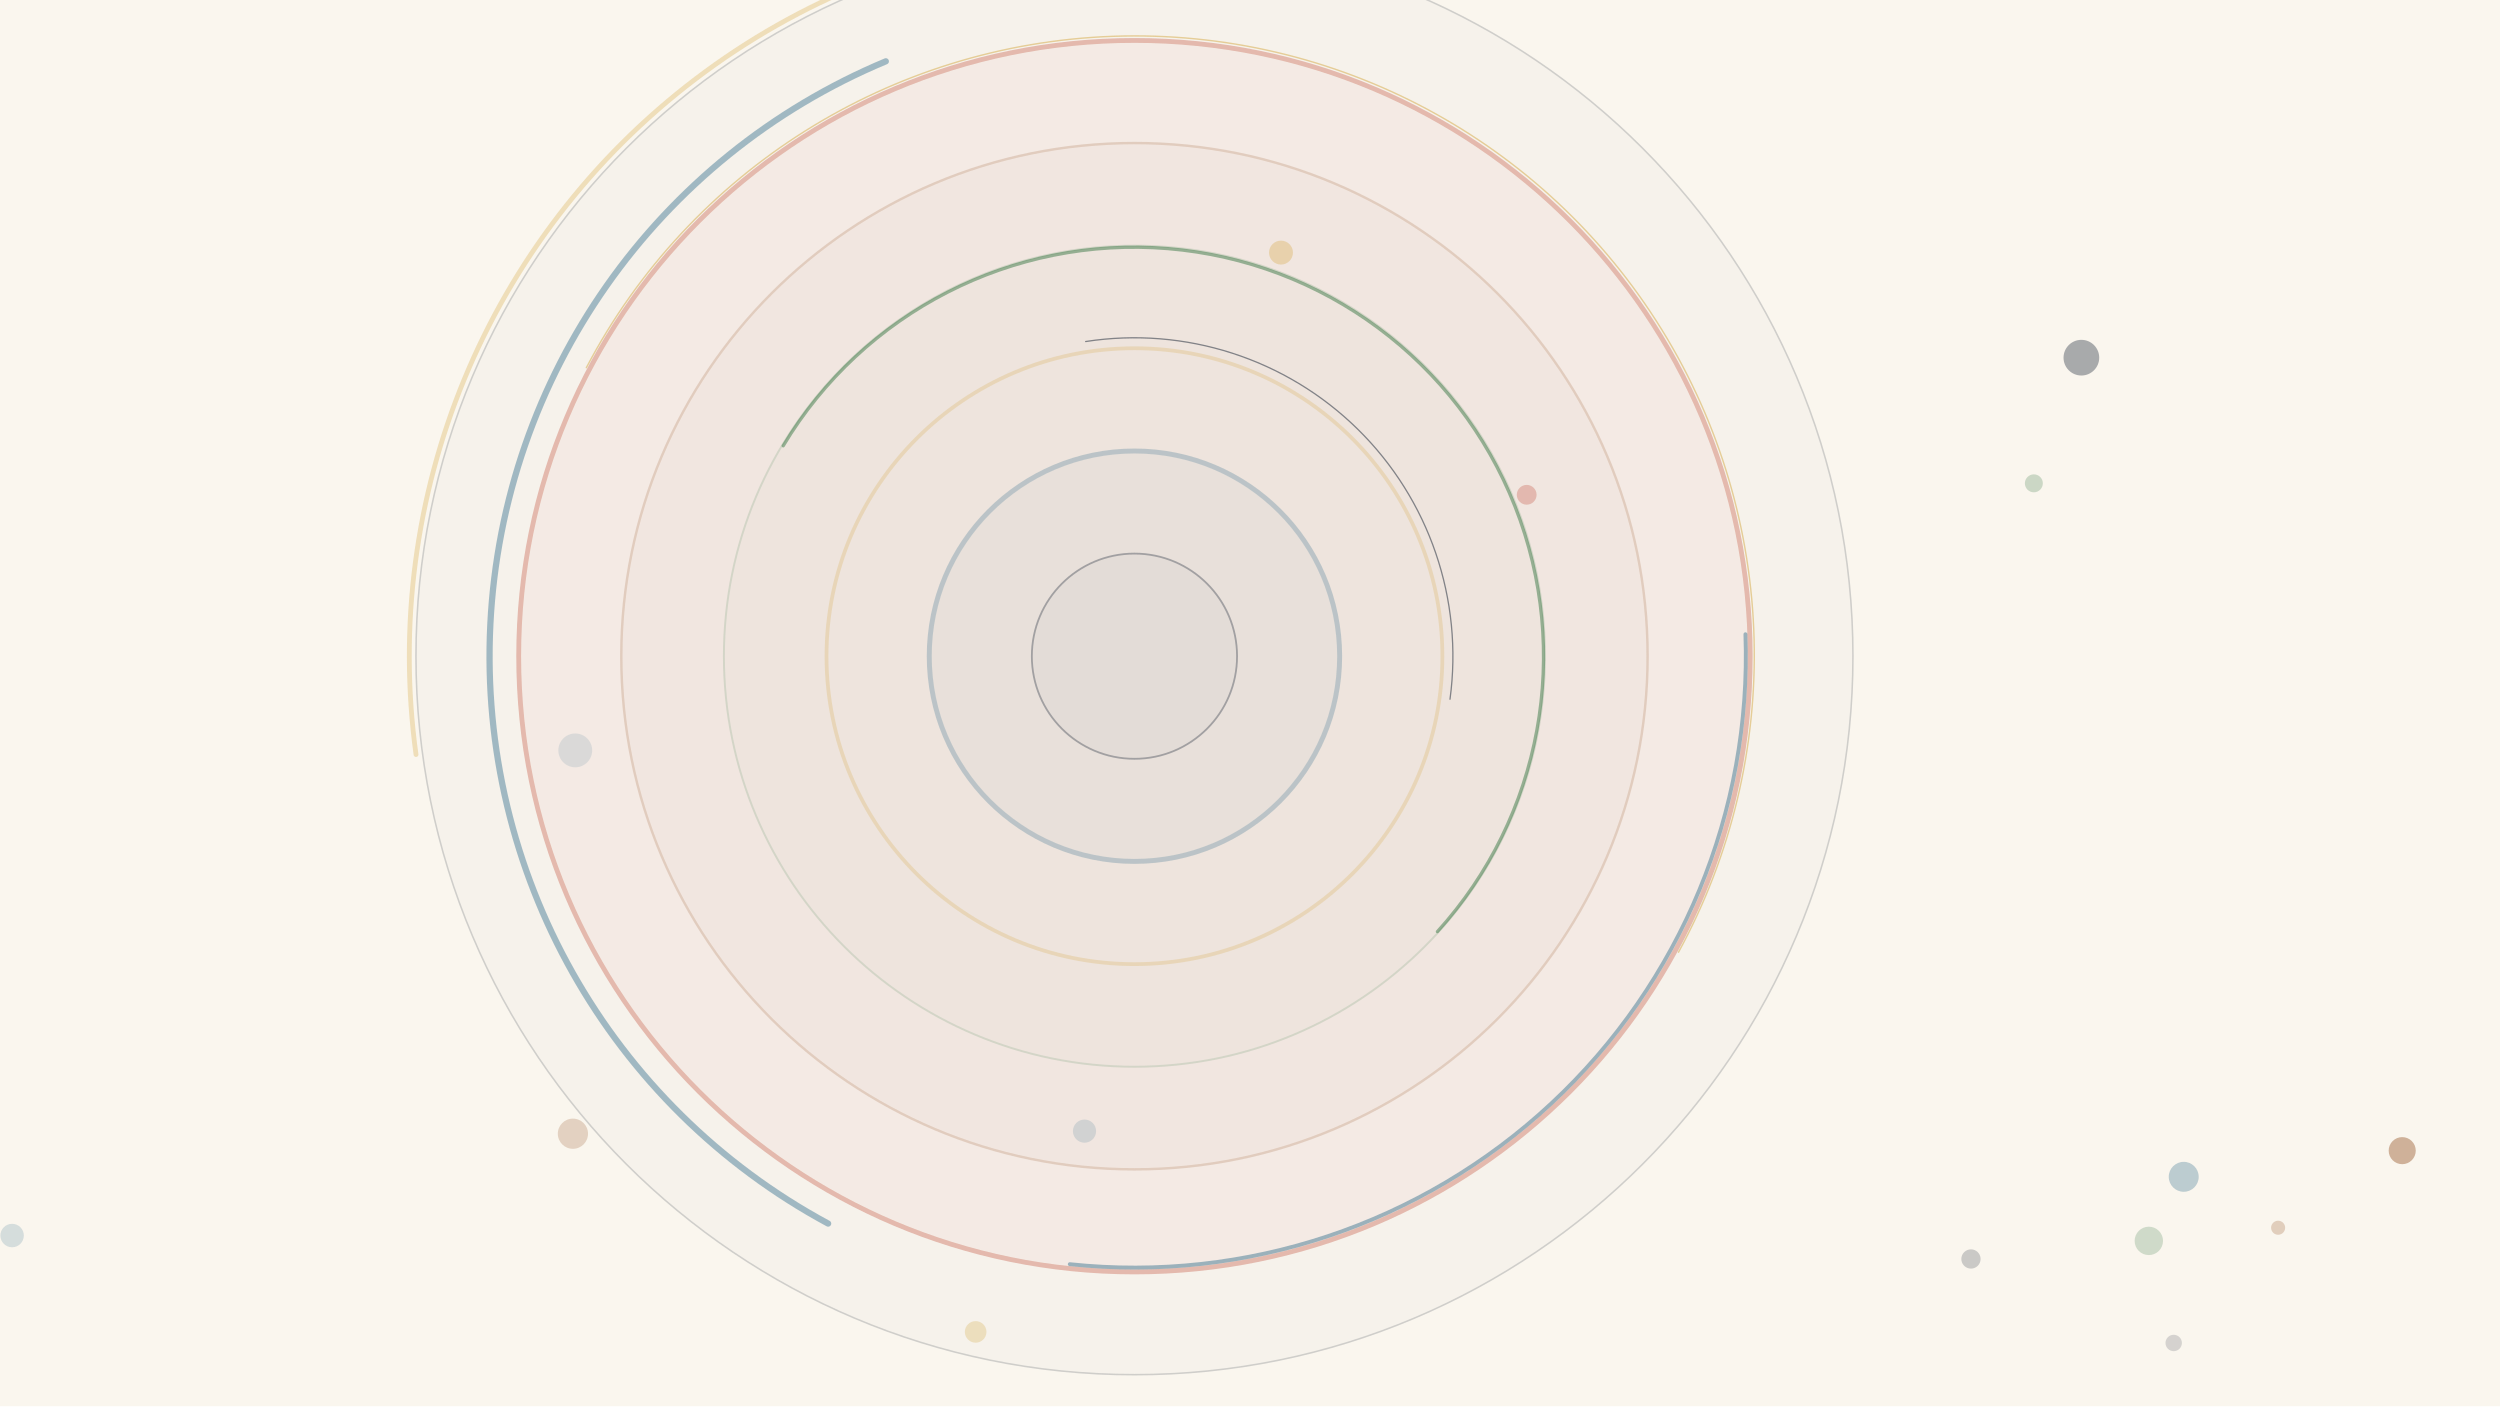
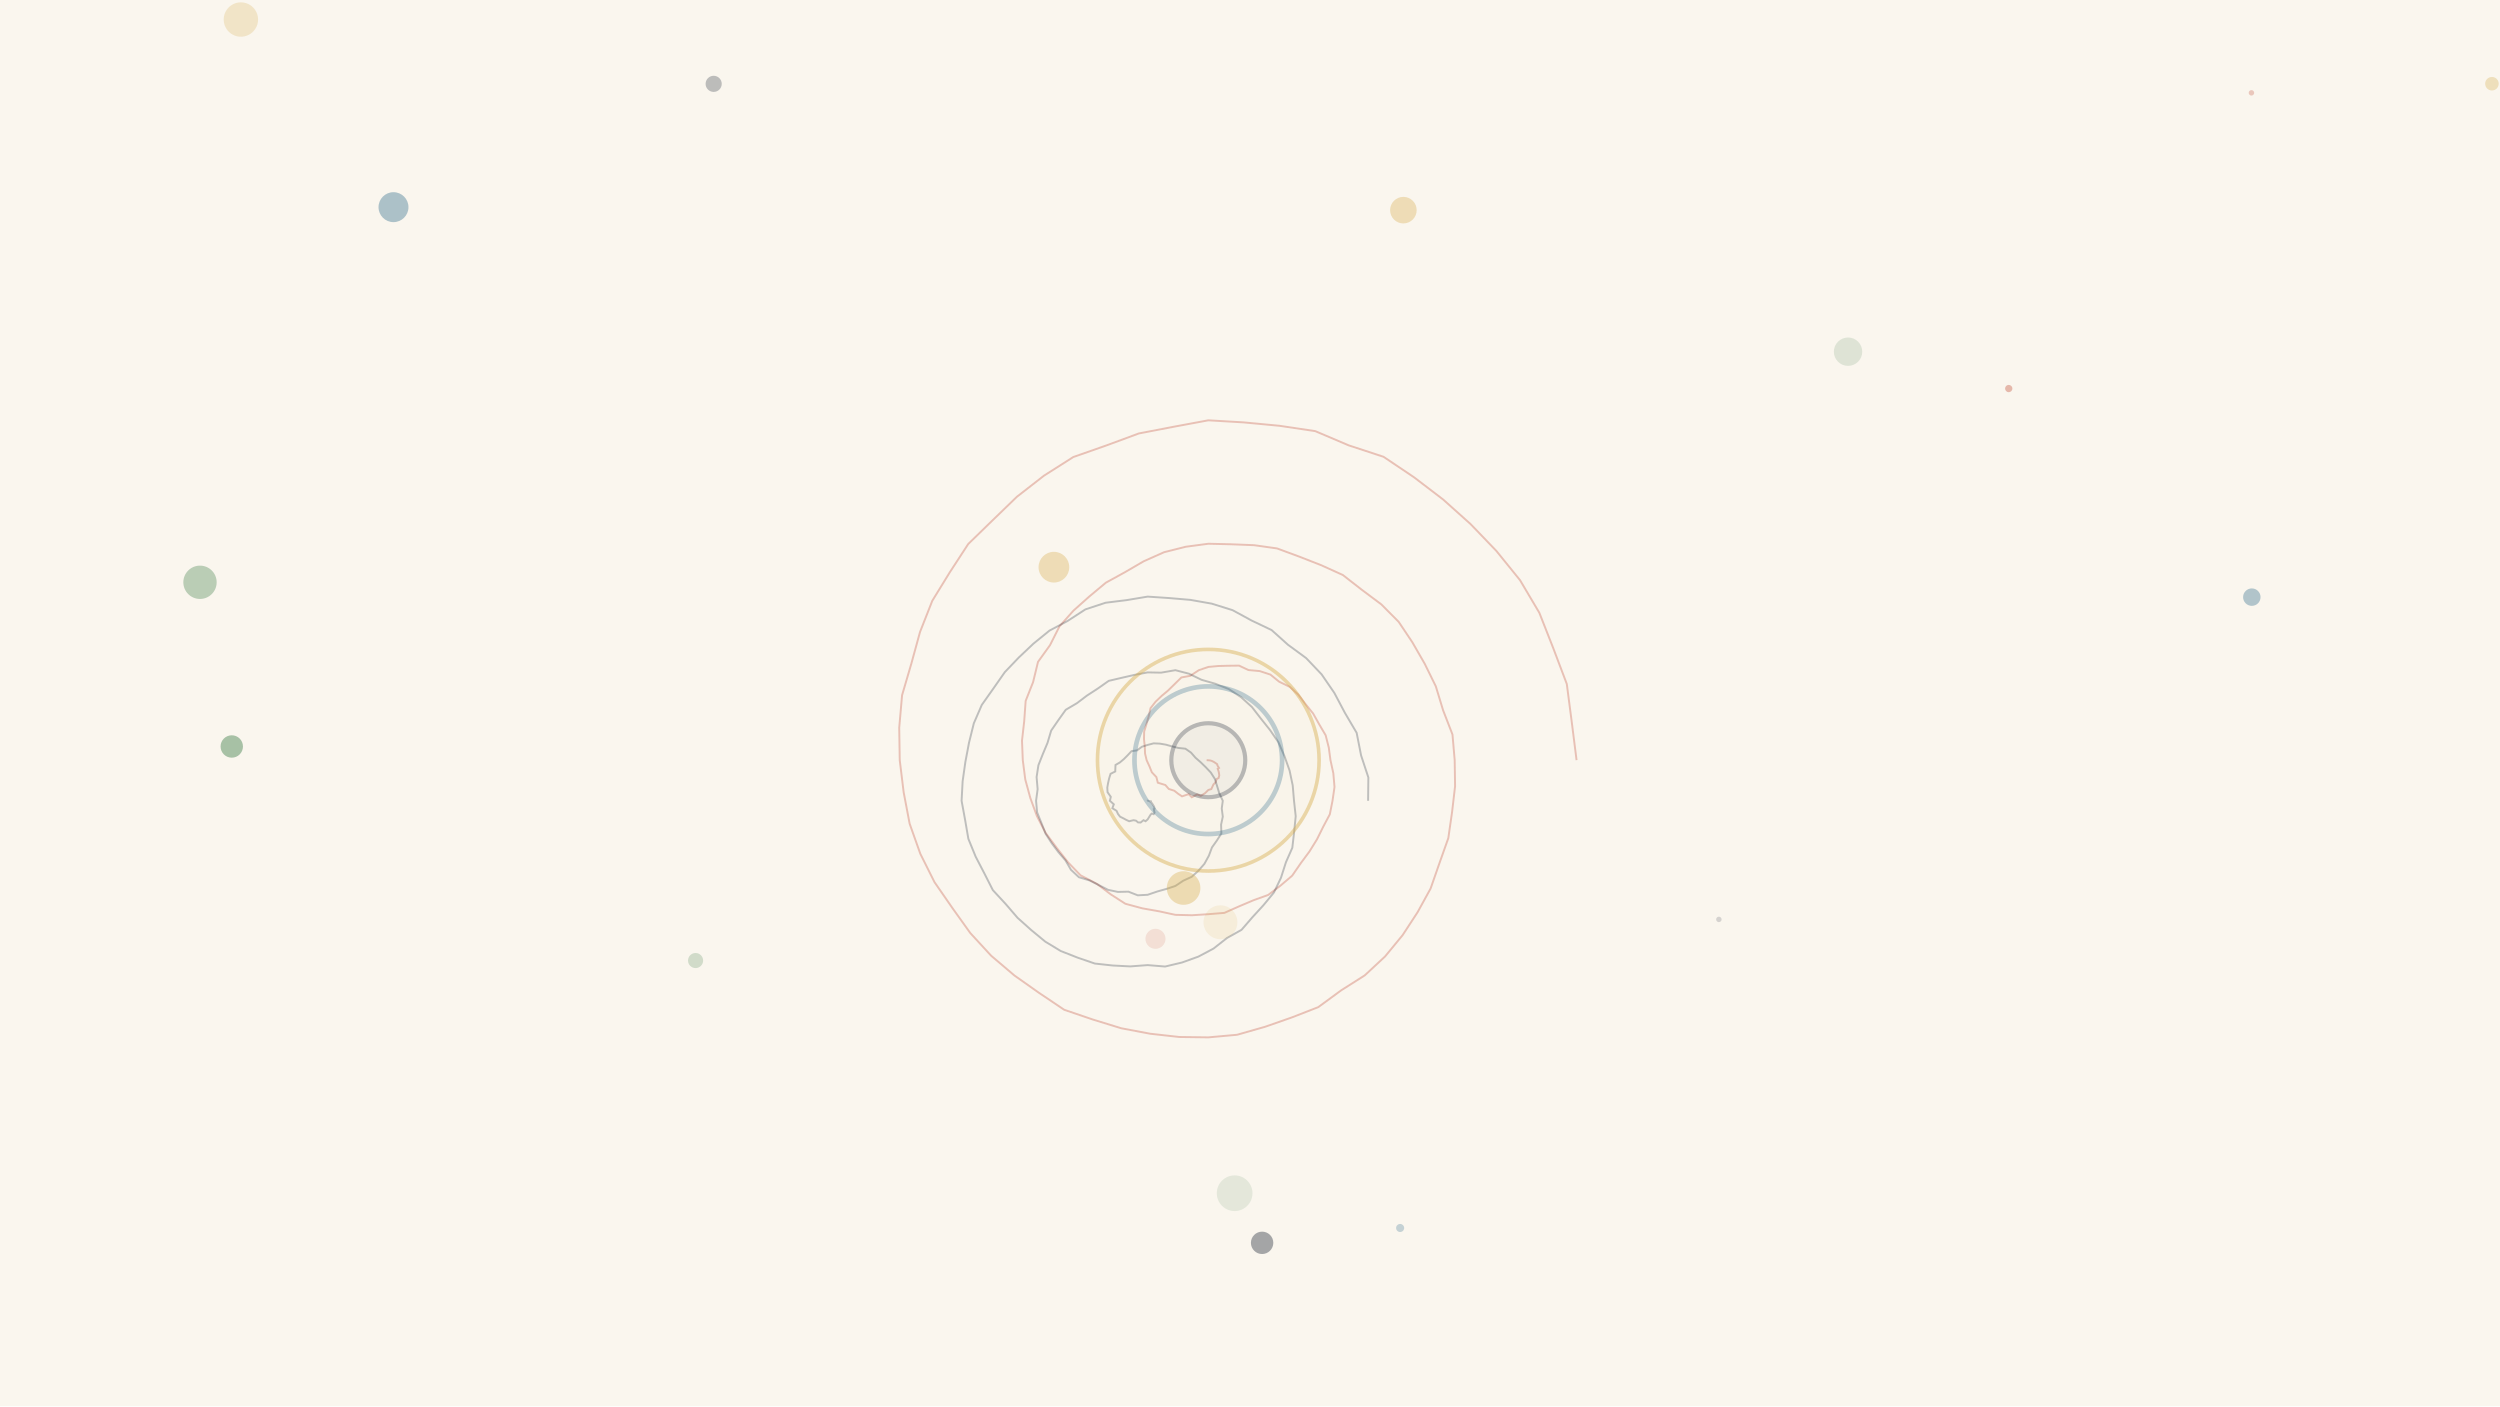
<svg xmlns="http://www.w3.org/2000/svg" viewBox="0 0 1920 1080" width="1920" height="1080">
  <rect width="1920" height="1080" fill="#FAF6EE" />
-   <circle cx="871.257" cy="503.961" r="551.8" fill="#0A1628" fill-opacity="0.09" stroke="#0A1628" stroke-width="1.2" opacity="0.18" />
-   <circle cx="871.257" cy="503.961" r="472.9" fill="#B7311A" fill-opacity="0.12" stroke="#B7311A" stroke-width="3.7" opacity="0.30" />
-   <circle cx="871.257" cy="503.961" r="394.1" fill="#8B4513" fill-opacity="0.10" stroke="#8B4513" stroke-width="1.9" opacity="0.18" />
-   <circle cx="871.257" cy="503.961" r="315.3" fill="#2B7038" fill-opacity="0.11" stroke="#2B7038" stroke-width="1.5" opacity="0.15" />
-   <circle cx="871.257" cy="503.961" r="236.5" fill="none" fill-opacity="0.00" stroke="#D4A843" stroke-width="2.9" opacity="0.24" />
-   <circle cx="871.257" cy="503.961" r="157.6" fill="#1B5E80" fill-opacity="0.14" stroke="#1B5E80" stroke-width="3.8" opacity="0.24" />
-   <circle cx="871.257" cy="503.961" r="78.8" fill="#0A1628" fill-opacity="0.06" stroke="#0A1628" stroke-width="1.4" opacity="0.32" />
-   <path d="M 1340.5 487.1 A 469.6 469.6 0 0 1 821.6 970.9" fill="none" stroke="#1B5E80" stroke-width="3.0" opacity="0.41" stroke-linecap="round" />
-   <path d="M 636.0 939.7 A 495.1 495.1 0 0 1 680.3 47.1" fill="none" stroke="#1B5E80" stroke-width="4.8" opacity="0.39" stroke-linecap="round" />
-   <path d="M 833.8 262.3 A 244.6 244.6 0 0 1 1113.6 537.0" fill="none" stroke="#0A1628" stroke-width="1.0" opacity="0.48" stroke-linecap="round" />
-   <path d="M 450.3 282.4 A 475.7 475.7 0 1 1 1289.1 731.3" fill="none" stroke="#D4A843" stroke-width="1.1" opacity="0.50" stroke-linecap="round" />
-   <path d="M 601.5 342.4 A 314.4 314.4 0 1 1 1103.9 715.5" fill="none" stroke="#2B7038" stroke-width="2.5" opacity="0.46" stroke-linecap="round" />
-   <path d="M 319.5 579.5 A 556.9 556.9 0 0 1 1091.8 -7.4" fill="none" stroke="#D4A843" stroke-width="3.7" opacity="0.31" stroke-linecap="round" />
-   <circle cx="1669.4" cy="1031.4" r="6.3" fill="#0A1628" opacity="0.16" />
-   <circle cx="440.0" cy="870.7" r="11.6" fill="#8B4513" opacity="0.21" />
-   <circle cx="749.3" cy="1022.9" r="8.3" fill="#D4A843" opacity="0.27" />
-   <circle cx="441.8" cy="576.3" r="13.0" fill="#1B5E80" opacity="0.12" />
-   <circle cx="1844.9" cy="883.7" r="10.4" fill="#8B4513" opacity="0.39" />
-   <circle cx="1650.3" cy="953.0" r="10.9" fill="#2B7038" opacity="0.21" />
-   <circle cx="1598.5" cy="274.7" r="13.7" fill="#0A1628" opacity="0.34" />
-   <circle cx="1172.5" cy="380.0" r="7.6" fill="#B7311A" opacity="0.25" />
-   <circle cx="1677.1" cy="903.8" r="11.5" fill="#1B5E80" opacity="0.28" />
-   <circle cx="1562.0" cy="371.2" r="6.9" fill="#2B7038" opacity="0.23" />
-   <circle cx="1513.7" cy="966.9" r="7.4" fill="#0A1628" opacity="0.20" />
-   <circle cx="9.3" cy="948.9" r="9.0" fill="#1B5E80" opacity="0.17" />
-   <circle cx="983.8" cy="194.0" r="9.2" fill="#D4A843" opacity="0.33" />
-   <circle cx="1749.6" cy="942.9" r="5.4" fill="#8B4513" opacity="0.23" />
-   <circle cx="832.9" cy="868.7" r="8.9" fill="#1B5E80" opacity="0.15" />
+   <polyline points="926.7,583.8 929.3,584.0 930.7,584.4 932.3,585.2 934.8,586.9 935.0,587.9 936.2,589.8 935.2,590.4 936.0,592.8 936.4,595.4 935.9,597.5 934.4,598.3 933.5,600.9 931.9,602.5 930.3,606.0 928.0,606.7 925.3,609.3 922.2,611.2 919.4,610.1 915.3,612.3 912.9,609.9 907.8,611.6 904.8,609.6 901.9,607.3 897.6,605.9 895.0,602.9 889.2,601.1 888.1,596.8 884.6,593.1 882.8,588.6 880.6,583.8 879.4,578.7 879.2,573.5 878.6,567.8 878.7,561.9 880.4,556.4 882.1,550.5 883.6,543.9 887.5,538.9 892.1,534.5 897.1,530.3 902.0,525.5 907.3,520.3 914.2,519.0 920.7,514.7 928.0,512.2 935.6,511.5 943.4,511.3 951.6,511.2 958.8,514.6 967.5,515.4 975.7,518.1 982.3,523.5 990.5,527.5 997.2,533.6 1002.6,540.7 1008.5,548.0 1013.1,556.2 1018.1,564.7 1020.5,574.1 1021.8,583.8 1024.0,593.9 1024.9,604.4 1023.4,614.8 1021.3,625.4 1016.3,634.8 1011.5,644.5 1005.7,653.9 999.1,662.8 992.4,672.5 983.5,680.1 974.0,687.3 962.9,691.3 951.8,696.0 940.3,701.1 928.0,702.1 915.5,702.9 902.7,702.6 890.3,699.9 877.3,697.6 864.3,694.1 853.1,686.9 842.4,678.8 829.8,672.2 820.2,662.2 811.5,651.1 802.9,639.5 796.3,626.6 791.3,612.9 787.4,598.6 785.5,583.8 784.9,568.8 786.6,553.8 787.7,538.3 793.4,523.9 797.2,508.3 806.4,495.5 813.7,481.0 824.5,468.9 836.6,458.1 849.3,447.5 863.7,439.6 878.3,431.1 894.0,424.1 910.7,419.9 928.0,417.6 945.4,418.0 963.1,418.7 980.8,421.2 997.6,427.4 1014.5,434.0 1031.3,441.6 1045.8,452.9 1060.9,464.2 1074.2,477.6 1084.7,493.3 1094.2,509.8 1102.7,527.1 1108.3,545.5 1115.5,564.1 1117.2,583.8 1117.5,603.8 1115.2,623.6 1112.3,643.7 1105.5,662.9 1098.7,682.4 1088.7,700.6 1077.2,718.2 1063.7,734.6 1048.1,749.1 1030.0,760.6 1012.4,773.5 992.1,781.4 971.5,788.6 950.1,794.7 928.0,796.7 905.6,796.4 883.3,793.9 861.1,789.7 839.3,783.0 817.3,775.5 798.1,762.6 779.1,749.2 761.2,734.0 745.2,716.6 731.4,697.3 717.7,677.5 706.8,655.7 698.6,632.6 694.0,608.4 691.0,583.8 690.6,558.9 692.8,533.9 699.9,509.7 706.6,485.3 716.0,461.4 729.4,439.6 743.6,417.8 762.2,399.7 781.0,381.5 801.8,365.3 824.3,351.0 849.4,342.2 874.6,332.9 901.1,327.8 928.0,322.8 955.2,324.4 982.6,327.0 1010.1,331.1 1035.7,342.0 1062.5,350.8 1085.9,366.5 1108.3,383.6 1129.4,402.5 1149.2,423.1 1167.4,445.6 1182.2,470.6 1192.9,497.8 1203.3,525.3 1207.1,554.5 1210.8,583.8" fill="none" stroke="#B7311A" stroke-width="1.5" opacity="0.27" />
+   <polyline points="881.1,615.0 881.2,614.9 884.6,615.6 883.1,615.5 884.1,616.2 884.7,616.9 885.3,617.8 886.3,619.4 886.8,621.0 886.1,621.4 886.7,624.1 886.0,625.3 884.6,624.8 883.7,625.6 882.7,627.2 881.4,629.3 879.8,630.7 878.2,629.9 876.0,631.7 874.0,631.6 872.5,630.3 870.6,629.9 867.2,630.7 865.0,629.7 862.8,628.5 860.2,627.2 858.6,625.1 857.5,622.7 854.3,620.7 855.4,617.7 852.4,615.0 853.1,612.0 850.6,608.4 850.4,604.9 851.0,601.4 851.8,597.9 852.9,594.3 856.5,592.5 856.7,587.5 860.0,585.6 863.0,583.1 865.9,580.2 869.0,576.9 873.2,576.3 877.0,573.5 881.4,572.1 886.0,570.9 890.7,571.1 895.4,571.9 900.0,573.2 904.8,574.4 910.4,575.0 914.7,578.0 918.1,581.9 922.1,585.4 926.0,589.2 929.9,593.3 933.0,598.2 934.7,603.6 936.4,609.2 939.1,615.0 938.3,620.9 939.1,627.2 937.8,633.3 938.0,640.1 934.5,645.6 930.8,650.8 928.4,657.2 925.0,663.4 920.4,668.7 915.2,673.4 908.7,676.4 902.7,680.4 895.8,682.7 888.7,684.7 881.4,687.2 873.8,687.6 866.6,684.8 858.6,685.0 851.0,683.4 844.0,679.8 836.9,676.2 828.6,673.7 822.5,668.0 818.3,660.8 812.9,654.5 807.8,647.7 803.1,640.4 799.9,632.3 796.5,623.9 795.7,615.0 796.9,606.1 796.1,596.8 797.5,587.7 800.9,579.1 804.5,570.5 807.3,561.1 812.8,553.1 818.5,545.1 827.0,540.1 834.8,534.2 843.1,528.8 851.5,522.9 861.3,520.6 871.3,518.3 881.4,516.4 891.7,516.6 902.7,514.7 913.1,517.4 922.8,522.1 933.3,525.1 943.7,529.2 953.1,535.4 961.4,542.9 968.3,551.8 975.4,560.7 981.9,570.2 986.5,580.8 990.4,591.8 992.8,603.2 993.8,615.0 995.1,626.9 993.9,638.9 992.5,651.1 987.6,662.2 983.8,674.1 978.4,685.4 970.4,695.1 961.9,704.4 953.5,714.1 942.3,720.4 932.0,728.5 920.3,734.7 907.8,739.2 894.8,742.3 881.4,741.2 868.0,742.2 854.5,741.5 840.8,740.0 827.7,735.5 814.7,730.4 802.8,723.2 792.0,714.3 781.5,704.9 772.3,694.2 762.5,683.6 756.0,670.8 749.3,657.9 743.7,644.2 741.2,629.7 738.5,615.0 739.3,600.0 741.4,585.2 744.2,570.4 747.9,555.5 754.0,541.4 762.9,528.8 771.7,516.2 782.4,505.0 793.7,494.3 806.0,484.3 819.9,476.9 833.6,468.0 849.1,462.9 865.2,460.9 881.4,458.2 897.8,459.3 914.2,460.7 930.6,463.6 946.6,468.6 961.3,476.6 976.6,483.9 989.2,495.2 1003.1,505.4 1015.0,517.9 1024.8,532.2 1032.9,547.5 1041.9,562.8 1045.3,580.1 1050.9,597.1 1050.7,615.0" fill="none" stroke="#0A1628" stroke-width="1.5" opacity="0.25" />
+   <circle cx="927.965" cy="583.843" r="85.1" fill="#D4A843" fill-opacity="0.05" stroke="#D4A843" stroke-width="2.8" opacity="0.42" />
+   <circle cx="927.965" cy="583.843" r="56.7" fill="none" fill-opacity="0.00" stroke="#1B5E80" stroke-width="3.6" opacity="0.27" />
+   <circle cx="927.965" cy="583.843" r="28.4" fill="#0A1628" fill-opacity="0.12" stroke="#0A1628" stroke-width="3.2" opacity="0.28" />
+   <circle cx="969.3" cy="954.5" r="8.6" fill="#0A1628" opacity="0.36" />
+   <circle cx="809.4" cy="435.6" r="11.8" fill="#D4A843" opacity="0.33" />
+   <circle cx="153.6" cy="447.2" r="12.8" fill="#2B7038" opacity="0.31" />
+   <circle cx="1729.1" cy="71.3" r="2.1" fill="#B7311A" opacity="0.24" />
+   <circle cx="178.0" cy="573.3" r="8.6" fill="#2B7038" opacity="0.40" />
+   <circle cx="887.4" cy="721.0" r="7.7" fill="#B7311A" opacity="0.12" />
+   <circle cx="1320.1" cy="706.1" r="2.1" fill="#0A1628" opacity="0.16" />
+   <circle cx="909.0" cy="682.0" r="12.9" fill="#D4A843" opacity="0.35" />
+   <circle cx="534.2" cy="737.7" r="5.8" fill="#2B7038" opacity="0.20" />
+   <circle cx="948.2" cy="916.4" r="13.7" fill="#2B7038" opacity="0.11" />
+   <circle cx="1419.3" cy="270.1" r="10.9" fill="#2B7038" opacity="0.14" />
+   <circle cx="1077.8" cy="161.4" r="10.2" fill="#D4A843" opacity="0.33" />
+   <circle cx="1913.8" cy="64.3" r="5.2" fill="#D4A843" opacity="0.30" />
+   <circle cx="302.2" cy="159.1" r="11.5" fill="#1B5E80" opacity="0.35" />
+   <circle cx="185.0" cy="15.0" r="13.2" fill="#D4A843" opacity="0.23" />
+   <circle cx="548.1" cy="64.4" r="6.2" fill="#0A1628" opacity="0.26" />
+   <circle cx="1075.3" cy="943.1" r="3.1" fill="#1B5E80" opacity="0.24" />
+   <circle cx="937.3" cy="708.3" r="13.0" fill="#D4A843" opacity="0.12" />
+   <circle cx="1729.4" cy="458.6" r="6.7" fill="#1B5E80" opacity="0.33" />
+   <circle cx="1542.7" cy="298.4" r="2.8" fill="#B7311A" opacity="0.32" />
</svg>
